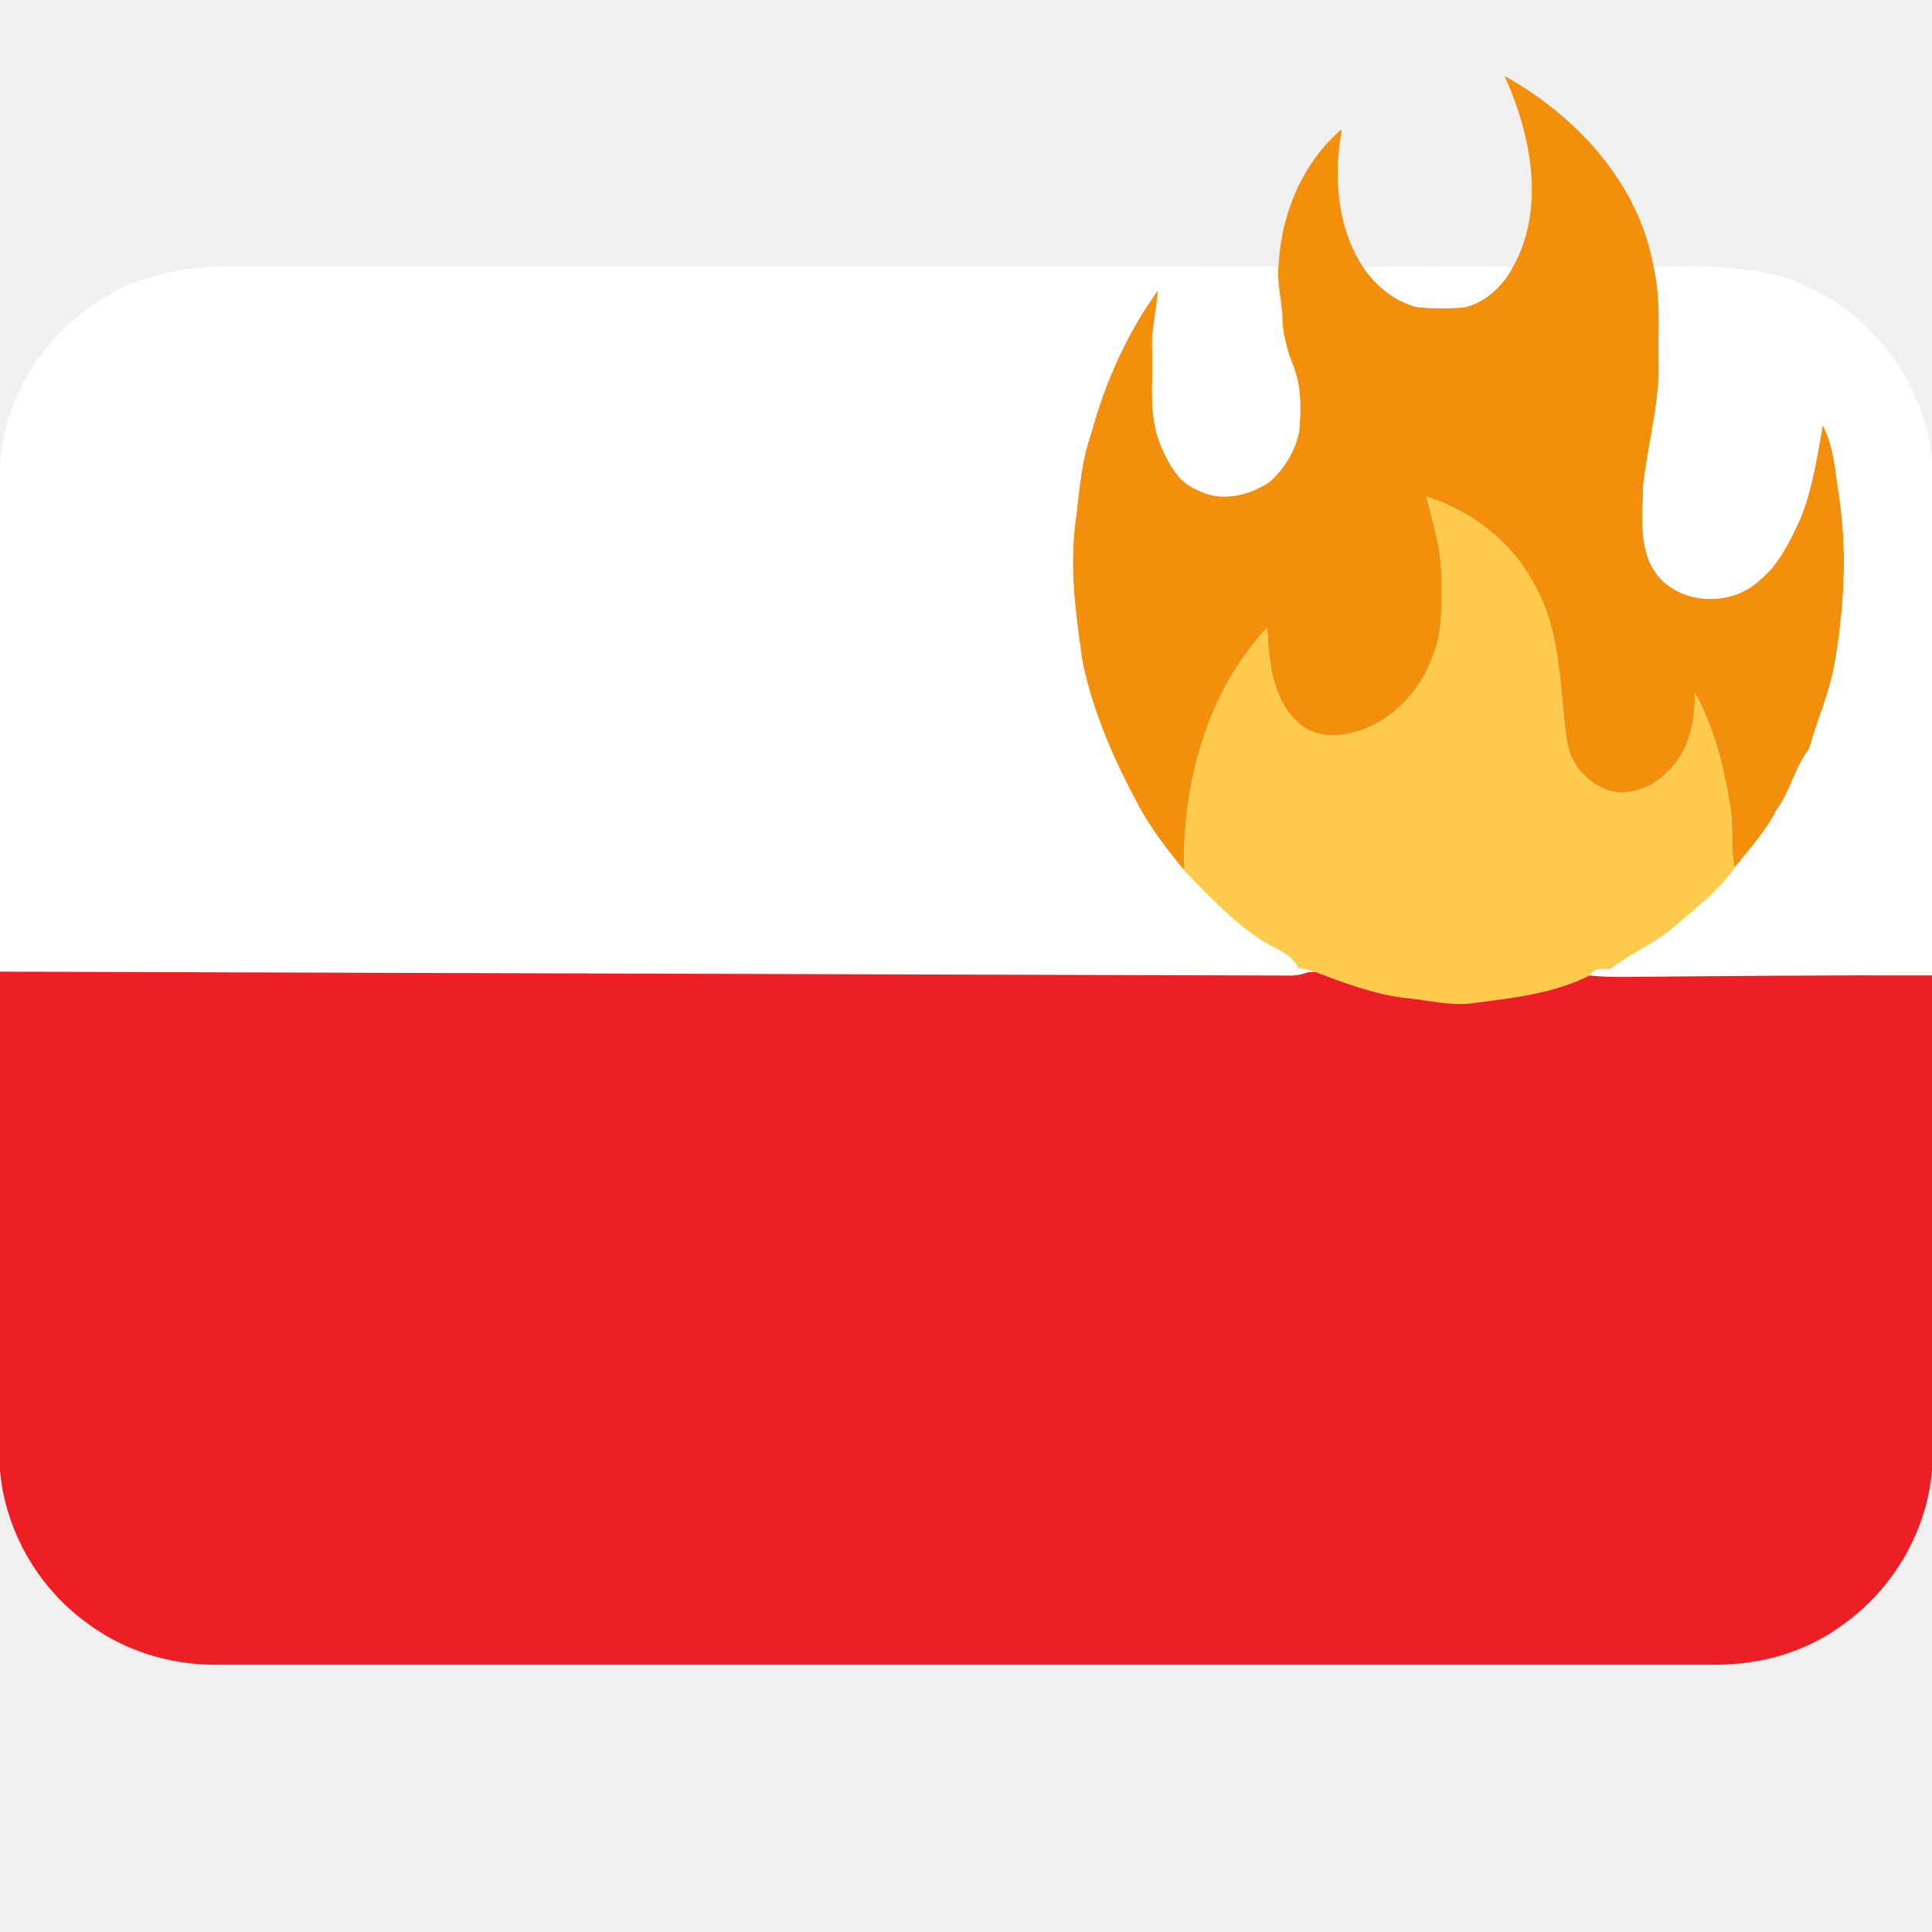
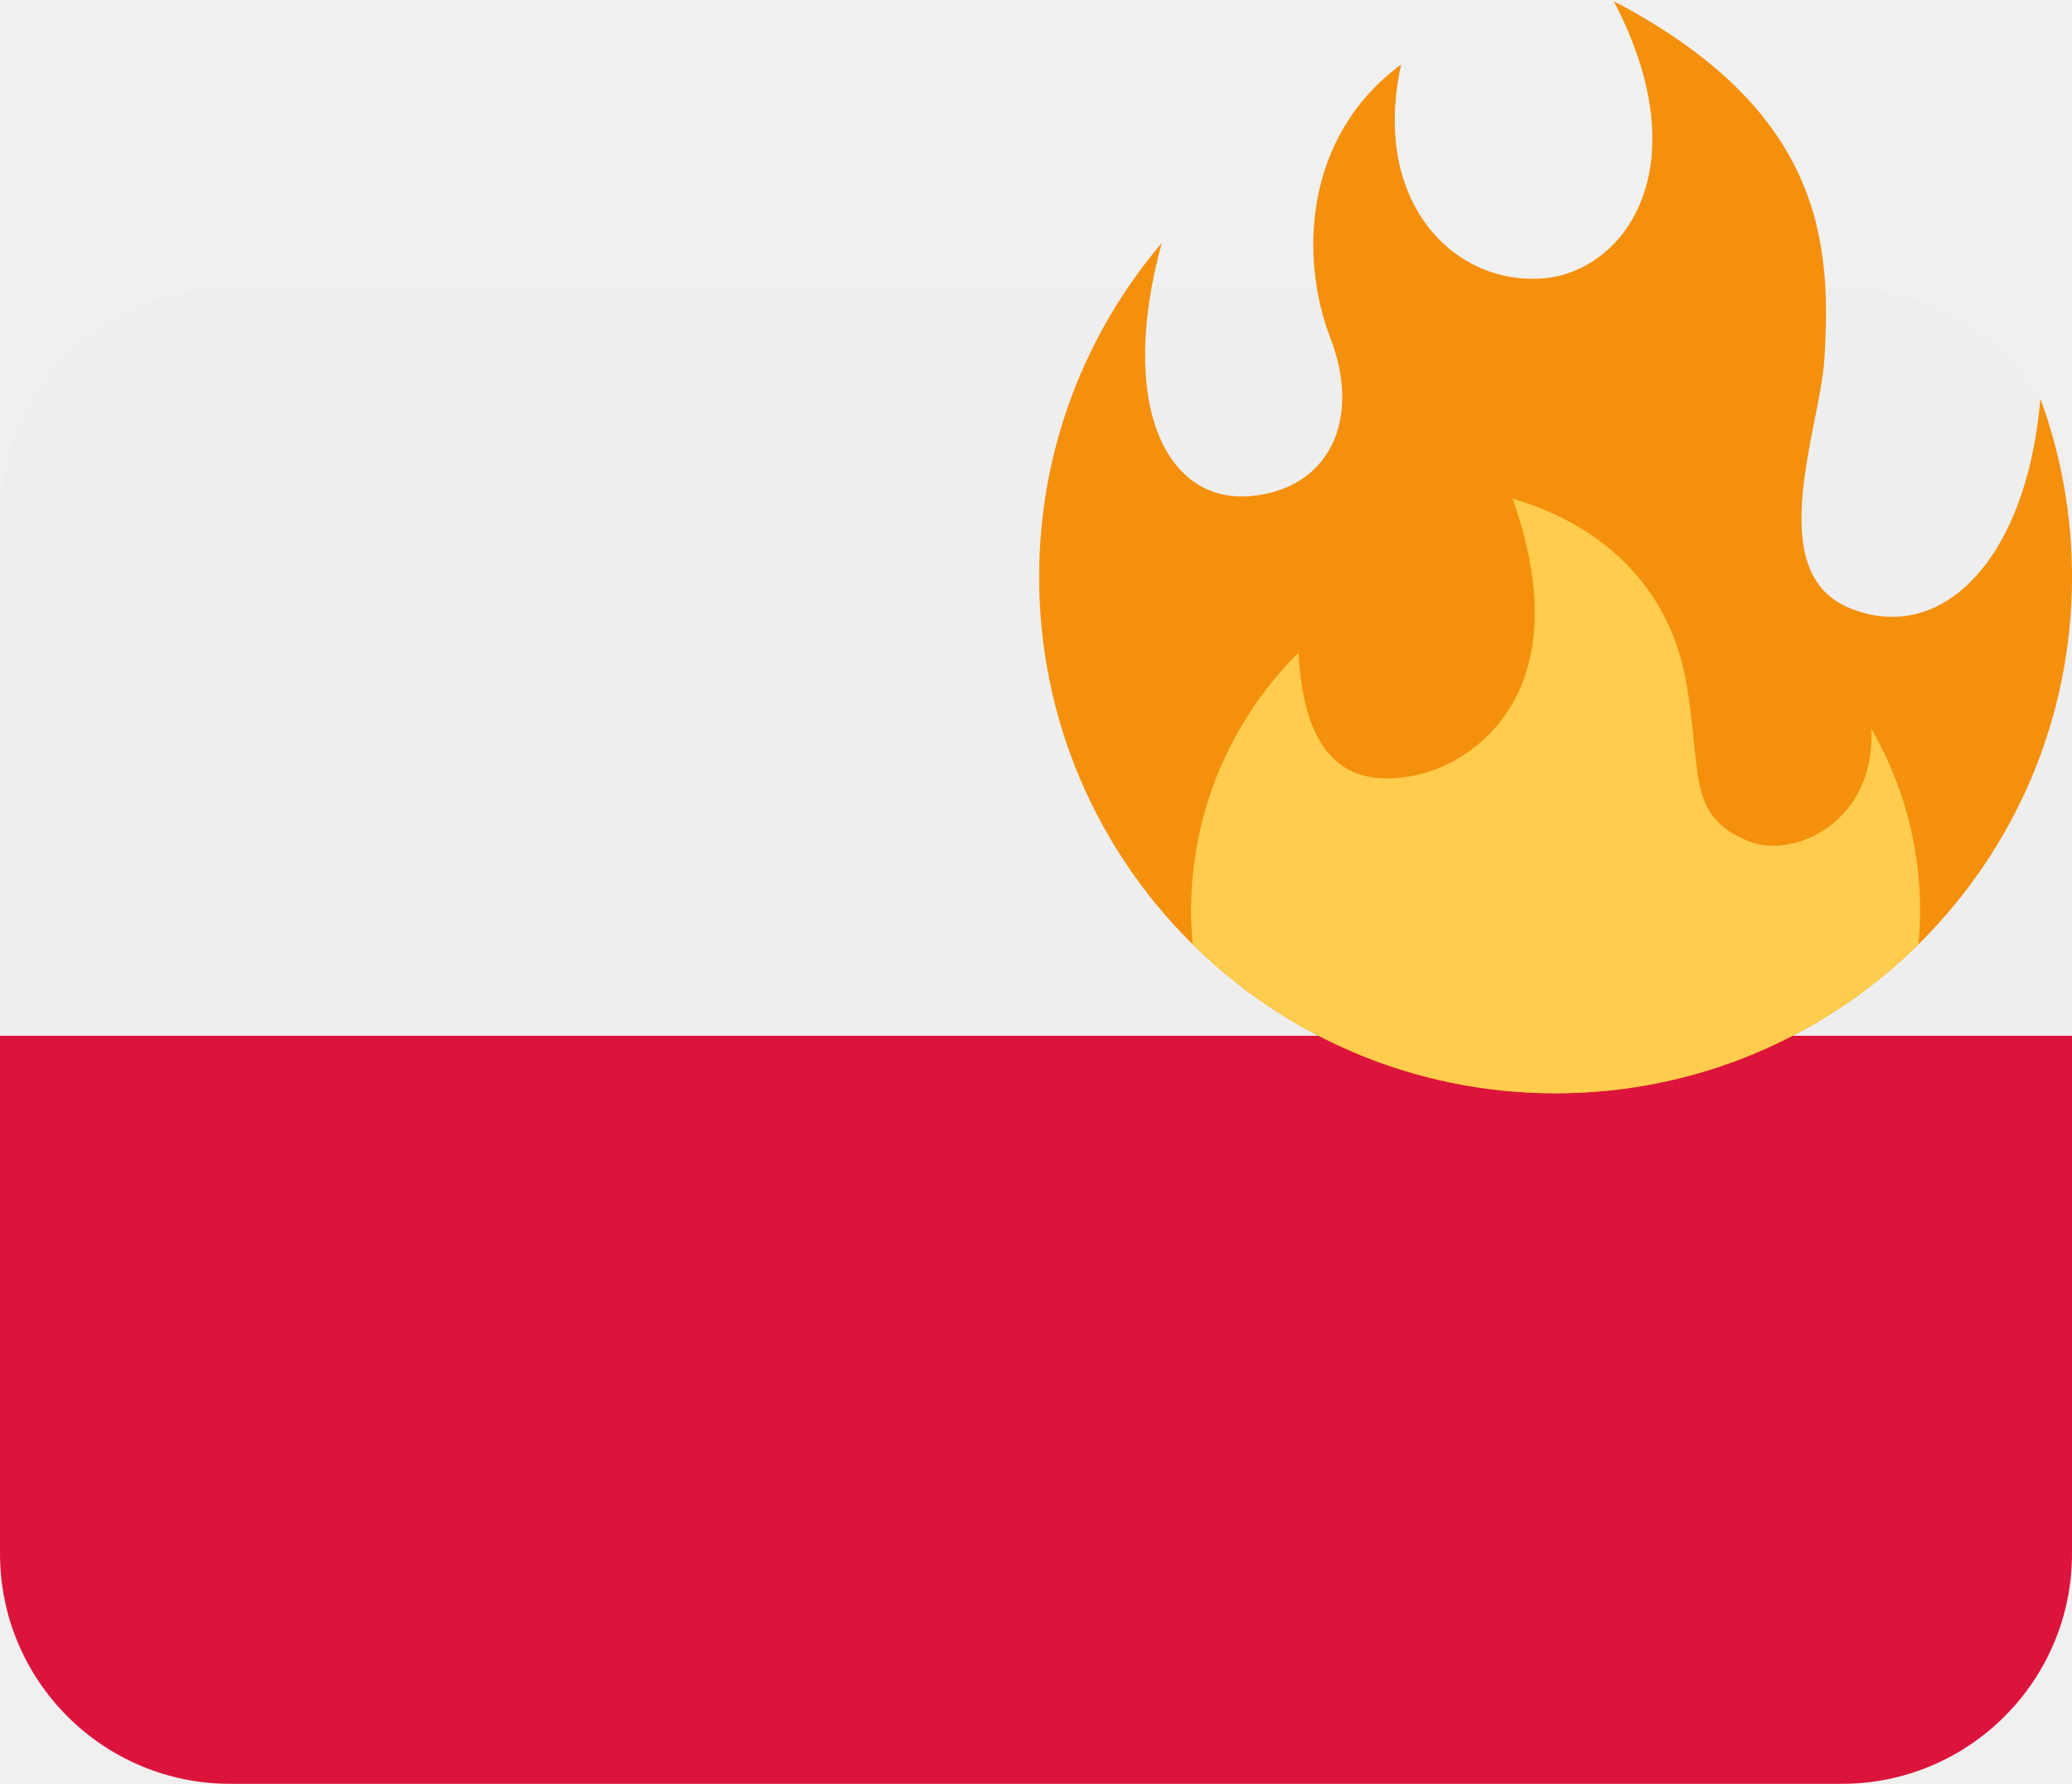
- <svg xmlns="http://www.w3.org/2000/svg" height="512pt" viewBox="0 0 512 512" width="512pt">
-   <path d="m398.72 20.11c19.08 10.66 35.61 28.45 39.48 50.57 2.03 8.3 1.2 16.88 1.38 25.34.28 11.14-3 21.96-4.14 32.96-.05 8.13-1.47 17.55 4.41 24.17 6.77 7.34 19.56 7.39 26.67.41 4.79-3.92 7.5-9.59 10.11-15.05 3.63-8.17 4.82-17.14 6.42-25.87 2.6 5.04 3.24 10.73 3.94 16.27 2.81 16.17 1.85 32.78-1.14 48.86-1.55 7-4.4 13.62-6.36 20.51-.03.08-.11.22-.14.29-3.73 4.92-4.93 11.18-8.6 16.15-2.84 5.66-7.18 10.26-11.02 15.23-1.24-5.14-.25-10.47-1.16-15.66-1.59-10.62-4.25-21.29-9.42-30.77.11 6.49-.96 13.27-5.03 18.53-3.85 5.21-10.34 9.03-16.97 7.66-6.27-1.61-11.22-7.3-11.94-13.74-2.03-13.67-1.39-28.34-8.43-40.74-5.86-11.42-16.66-19.82-28.81-23.67 1.85 7 4.02 14.06 4.01 21.37-.04 6.47.51 13.15-1.73 19.36-2.93 9.53-10.08 17.98-19.65 21.26-5.3 1.78-11.83 2.19-16.27-1.8-7.26-6.13-8.05-16.53-8.52-25.38-16.03 17.09-22.45 41.28-22.02 64.28-4.62-5.69-9.17-11.48-12.53-18.03-6.3-11.75-11.65-24.12-14.39-37.23-1.8-12.4-3.53-25-1.83-37.52 1.03-7.67 1.47-15.51 4.08-22.87 3.7-13.57 9.47-26.67 17.77-38.08-.4 5.36-1.82 10.63-1.52 16.04.27 8.35-1.08 17.06 2.21 25 2 4.65 4.56 9.83 9.58 11.79 6.17 3.45 13.97 1.66 19.5-2.21 3.87-3.56 6.78-8.35 7.67-13.58.44-5.64.55-11.53-1.56-16.88-1.44-3.51-2.43-7.17-2.89-10.93.26-5.48-1.66-10.79-1.01-16.26.74-13.43 6.38-26.86 16.73-35.7-2.19 12.31-1.4 25.78 5.58 36.52 3.45 5.1 8.59 9.33 14.68 10.74 4.06.33 8.18.35 12.24-.02 5.29-1.2 9.64-5.2 12.35-9.77 9.36-15.92 5.43-35.6-1.73-51.55z" fill="#f48f0b" />
-   <g fill="#fff">
-     <path d="m25.34 80.3c10.34-7.25 23.23-9.68 35.65-9.73 92.52.08 185.04-.07 277.56.07-.34 5.24.48 10.37 1.33 15.51.46 3.76 1.45 7.42 2.89 10.93 2.11 5.35 2 11.24 1.56 16.88-.89 5.23-3.8 10.02-7.67 13.58-5.53 3.87-13.33 5.66-19.5 2.21-5.02-1.96-7.58-7.14-9.58-11.79-3.29-7.94-1.94-16.65-2.21-25-.3-5.41 1.12-10.68 1.52-16.04-8.3 11.41-14.07 24.51-17.77 38.08-2.61 7.36-3.05 15.2-4.08 22.87-1.7 12.52.03 25.12 1.83 37.52 2.74 13.11 8.09 25.48 14.39 37.23 3.36 6.55 7.91 12.34 12.53 18.03 6.16 6.39 12.33 12.92 19.68 17.97 3.54 2.59 8.49 3.61 10.58 7.81 1.55.38 3.13.7 4.66 1.18-.51.01-1.54.03-2.06.04-1.82.71-3.74.96-5.67.89-113.66-.33-227.32-.7-340.98-1.04v-133.87c.79-17.42 10.9-33.8 25.34-43.33z" />
-     <path d="m361.18 70.71c13.1-.22 26.21-.16 39.31-.04l-.04.99c-2.71 4.57-7.06 8.57-12.35 9.77-4.06.37-8.18.35-12.24.02-6.09-1.41-11.23-5.64-14.68-10.74z" />
-     <path d="m438.2 70.68c7.61-.05 15.27-.51 22.84.59 26.41 1.82 49.15 25.07 50.96 51.39v135.84c-27.34-.09-54.68.16-82.01.4-2.93.01-5.85-.08-8.75-.38 1.23-2 3.39-1.88 5.46-1.69 5.15-4.03 11.28-6.57 16.34-10.72 5.85-5.09 12.15-9.77 16.69-16.16 3.84-4.97 8.18-9.57 11.02-15.23 3.67-4.97 4.87-11.23 8.6-16.15.03-.07.11-.21.14-.29 1.96-6.89 4.81-13.51 6.36-20.51 2.99-16.08 3.95-32.69 1.14-48.86-.7-5.54-1.34-11.23-3.94-16.27-1.6 8.73-2.79 17.7-6.42 25.87-2.61 5.46-5.32 11.13-10.11 15.05-7.11 6.98-19.9 6.93-26.67-.41-5.88-6.62-4.46-16.04-4.41-24.17 1.14-11 4.42-21.82 4.14-32.96-.18-8.46.65-17.04-1.38-25.34z" />
+ <svg xmlns="http://www.w3.org/2000/svg" width="72" height="62" viewBox="0 0 72 62" version="1.1">
+   <g id="1f1f5-1f1f1">
+     <path id="Path" d="M64 10 L8 10 C3.582 10 0 13.582 0 18 L0 36 72 36 72 18 C72 13.582 68.418 10 64 10 Z" fill="#eee" fill-opacity="1" stroke="none" />
+     <path id="Path-1" d="M0 54 C0 58.418 3.582 62 8 62 L64 62 C68.418 62 72 58.418 72 54 L72 36 0 36 Z" fill="#dc143c" fill-opacity="1" stroke="none" />
  </g>
-   <path d="m377.97 131.56c12.15 3.85 22.95 12.25 28.81 23.67 7.04 12.4 6.4 27.07 8.43 40.74.72 6.44 5.67 12.13 11.94 13.74 6.63 1.37 13.12-2.45 16.97-7.66 4.07-5.26 5.14-12.04 5.03-18.53 5.17 9.48 7.83 20.15 9.42 30.77.91 5.19-.08 10.52 1.16 15.66-4.54 6.39-10.84 11.07-16.69 16.16-5.06 4.15-11.19 6.69-16.34 10.72-2.07-.19-4.23-.31-5.46 1.69-9.41 4.72-20.04 5.94-30.35 7.25-6.08.98-12.09-.68-18.11-1.26-8.36-.93-16.27-3.91-24.07-6.9-1.53-.48-3.11-.8-4.66-1.18-2.09-4.2-7.04-5.22-10.58-7.81-7.35-5.05-13.52-11.58-19.68-17.97-.43-23 5.99-47.19 22.02-64.28.47 8.85 1.26 19.25 8.52 25.38 4.44 3.99 10.97 3.58 16.27 1.8 9.57-3.28 16.72-11.73 19.65-21.26 2.24-6.21 1.69-12.89 1.73-19.36.01-7.31-2.16-14.37-4.01-21.37z" fill="#fecb4c" />
-   <path d="m479.35 198.57c.03-.07.11-.21.14-.29-.03.08-.11.22-.14.29z" fill="#fecb4c" />
-   <path d="m0 257.5c113.66.34 227.32.71 340.98 1.04 1.93.07 3.85-.18 5.67-.89.52-.01 1.55-.03 2.06-.04 7.8 2.99 15.71 5.97 24.07 6.9 6.02.58 12.03 2.24 18.11 1.26 10.31-1.31 20.94-2.53 30.35-7.25 2.9.3 5.82.39 8.75.38 27.33-.24 54.67-.49 82.01-.4v131.15c-1.34 16.18-10.32 31.43-23.51 40.82-9.54 7.17-21.55 10.66-33.41 10.69-132.7-.01-265.4-.01-398.1 0-12.34.03-24.79-3.93-34.57-11.53-12.62-9.38-21.05-24.25-22.41-39.94z" fill="#ed1f24" />
+   <g id="fire">
+     <path id="Path-2" d="M72 20.054 C72 17.878 71.613 15.791 70.902 13.86 70.417 19.549 67.384 22.471 64.215 21.11 61.246 19.835 63.247 14.864 63.395 12.492 63.644 8.471 63.382 3.869 56.078 0.042 59.113 5.848 56.43 9.455 53.615 9.675 50.493 9.918 47.633 6.991 48.689 2.241 45.271 4.76 45.171 8.999 46.226 11.741 47.326 14.6 46.182 16.975 43.499 17.239 40.501 17.535 38.836 14.029 40.372 8.443 37.713 11.573 36.109 15.626 36.109 20.054 36.109 29.966 44.143 38 54.054 38 63.966 38 72 29.966 72 20.054 Z" fill="#f4900c" fill-opacity="1" stroke="none" />
+     <path id="Path-3" d="M65.027 25.332 C65.183 28.587 62.323 29.863 60.784 29.247 58.561 28.357 59.157 26.828 58.585 23.662 58.013 20.495 55.814 18.296 52.56 17.328 54.935 24.013 51.243 26.477 49.308 26.917 47.332 27.367 45.347 26.916 45.12 22.687 42.814 24.982 41.387 28.157 41.387 31.666 41.387 32.055 41.411 32.437 41.445 32.817 44.686 36.02 49.137 38 54.054 38 58.972 38 63.423 36.02 66.664 32.817 66.698 32.437 66.722 32.055 66.722 31.666 66.722 29.358 66.105 27.195 65.027 25.332 Z" fill="#ffcc4d" fill-opacity="1" stroke="none" />
+   </g>
</svg>
